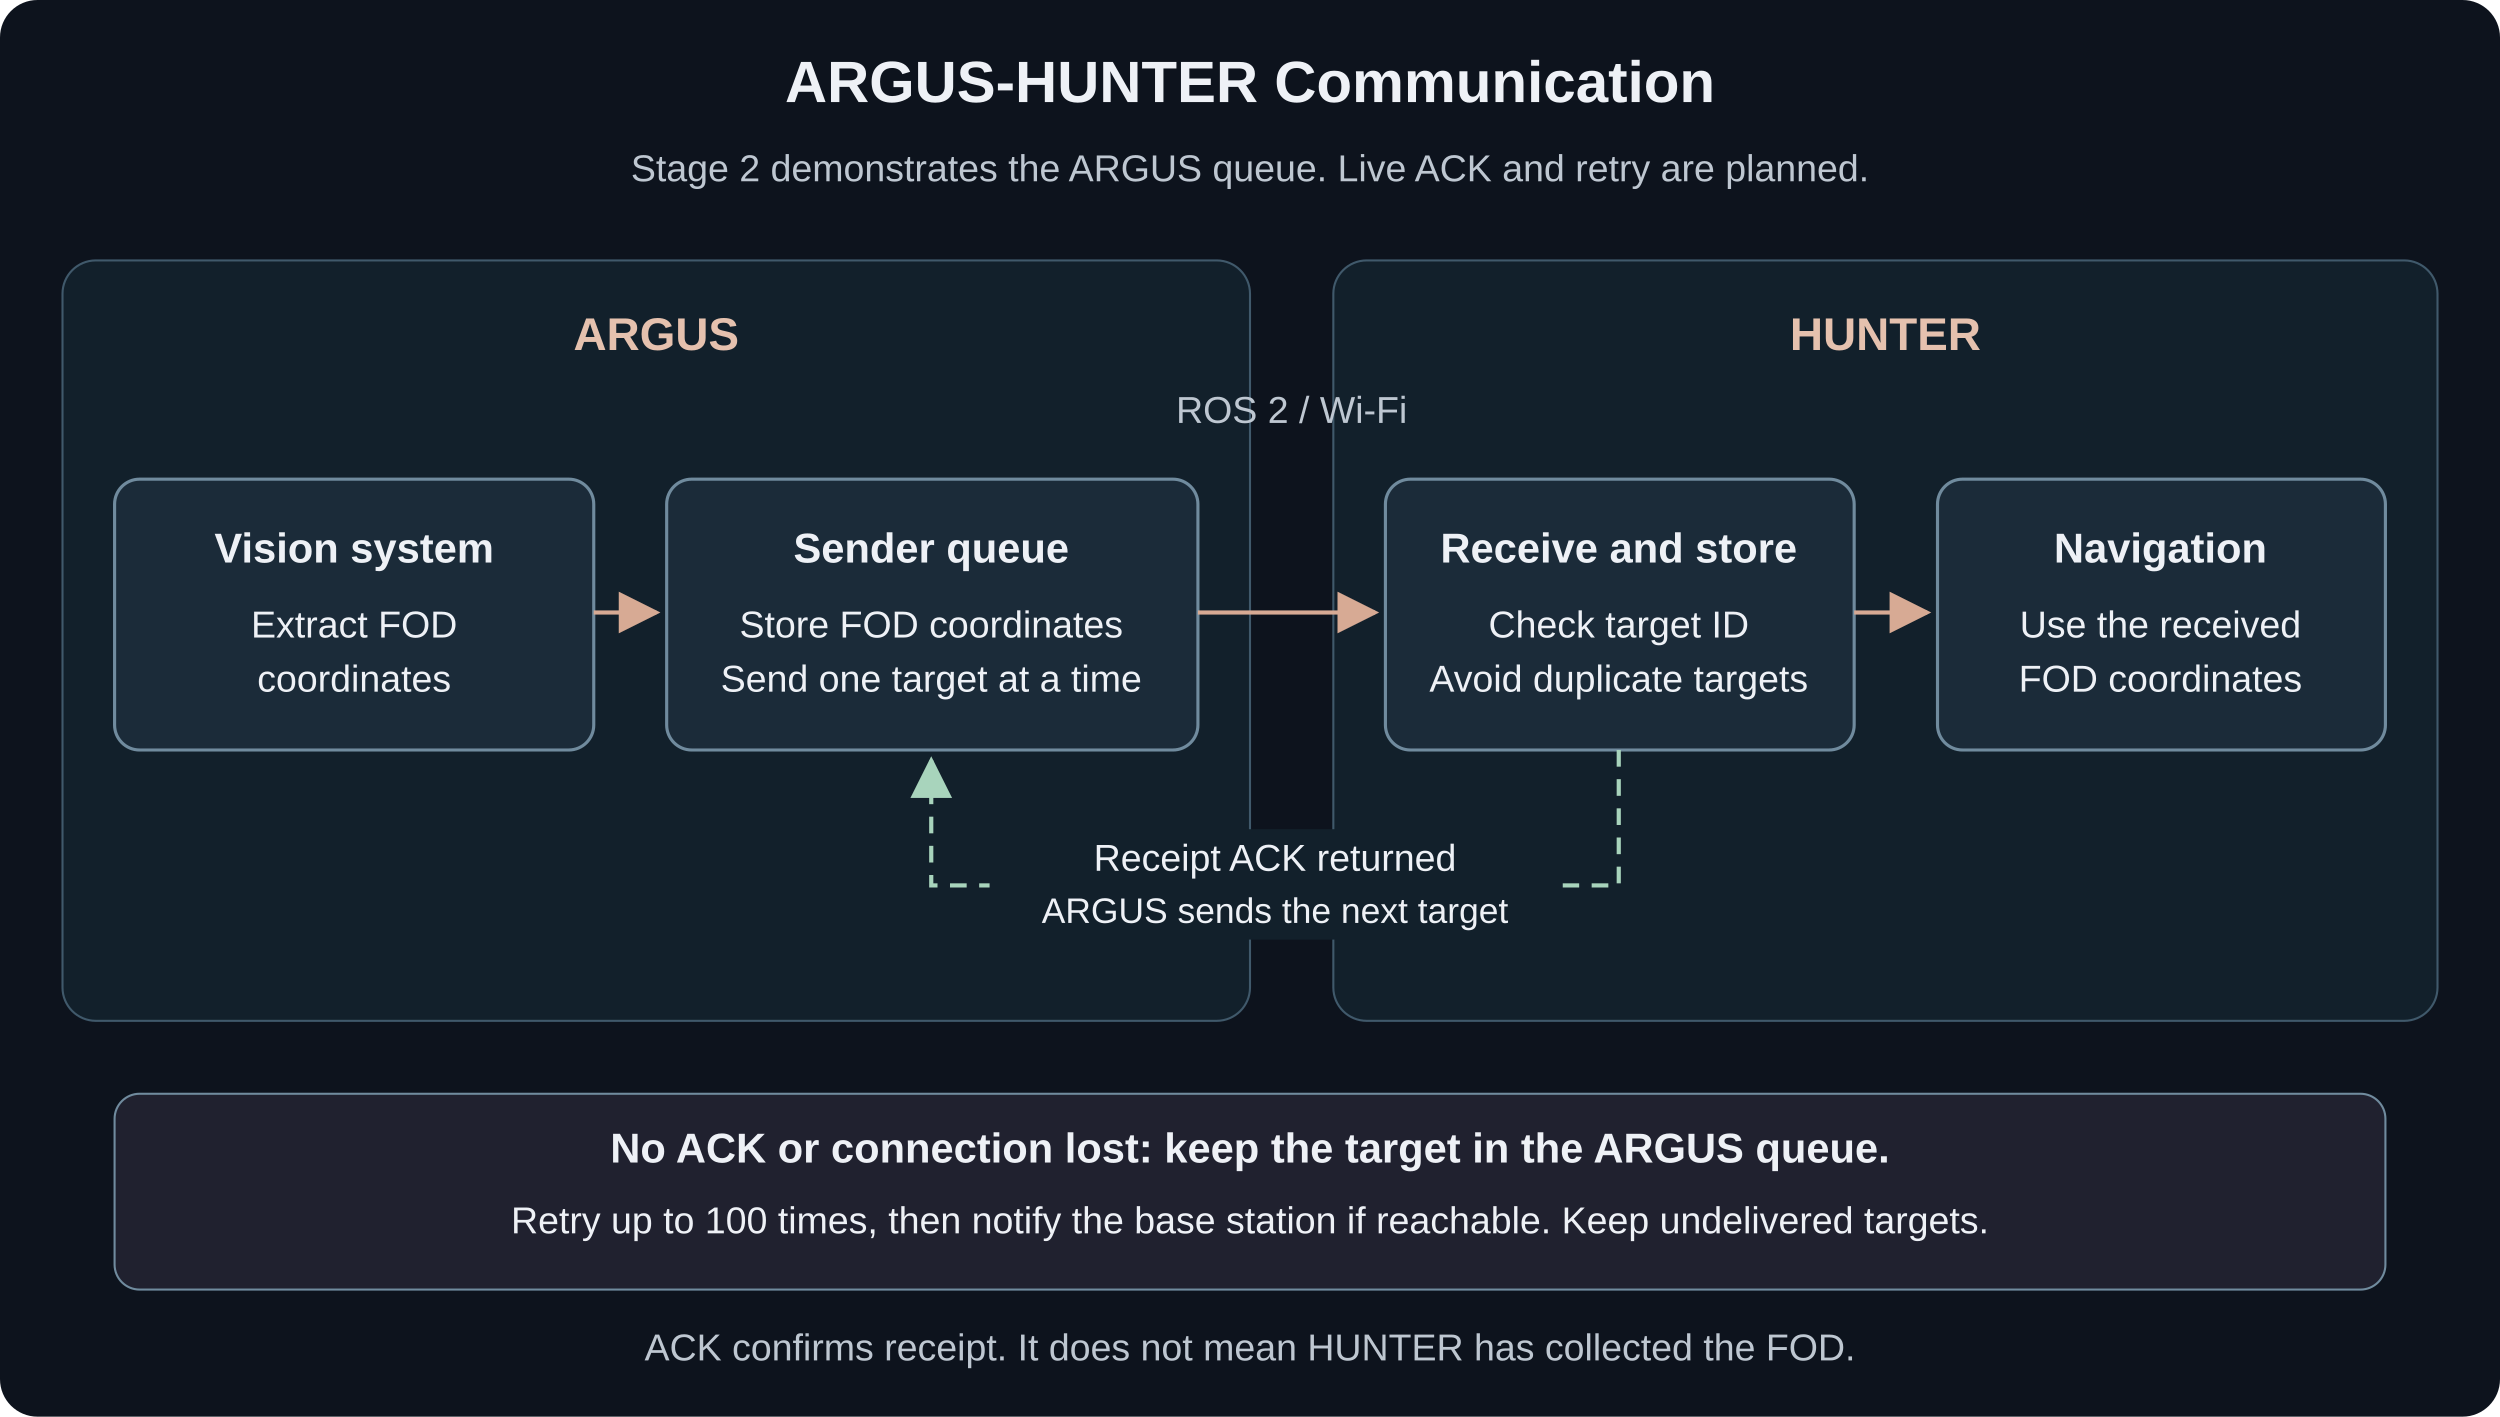
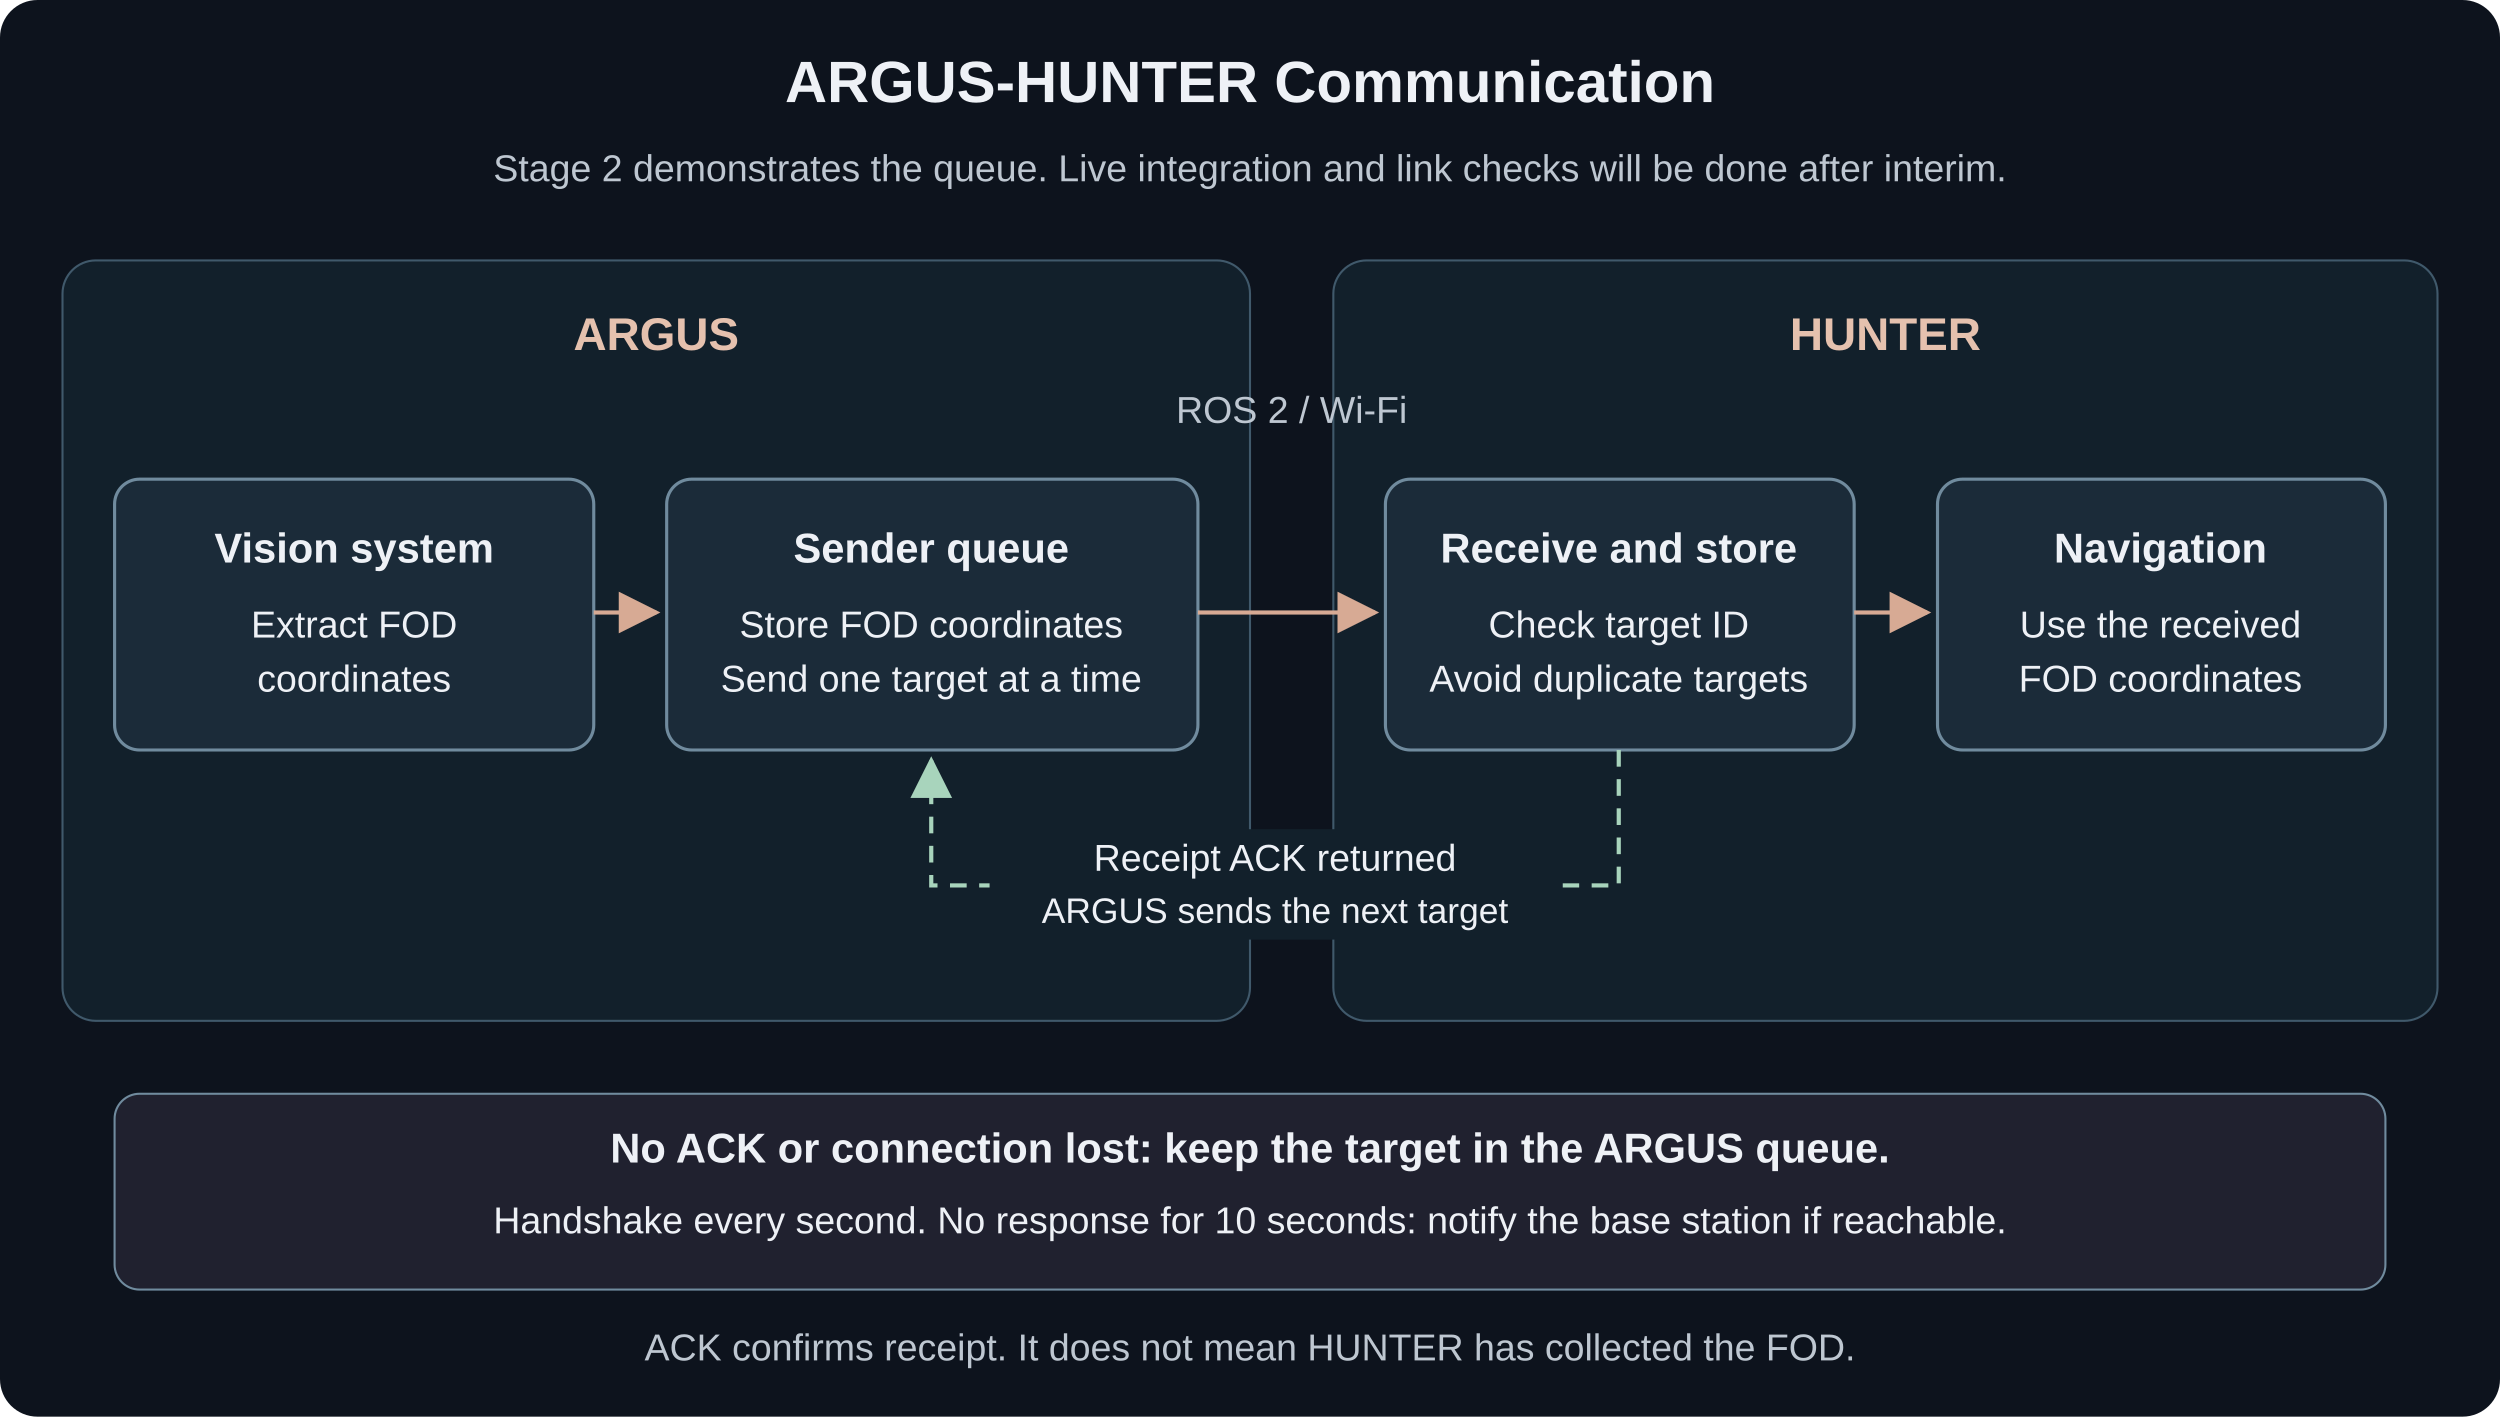
<svg xmlns="http://www.w3.org/2000/svg" viewBox="0 0 1200 680" width="1200" height="680" role="img" aria-labelledby="title desc">
  <defs>
    <marker id="send" viewBox="0 0 10 10" refX="9" refY="5" markerWidth="10" markerHeight="10" orient="auto-start-reverse">
      <path d="M0 0L10 5L0 10Z" fill="#d7aa94" />
    </marker>
    <marker id="ack" viewBox="0 0 10 10" refX="9" refY="5" markerWidth="10" markerHeight="10" orient="auto">
      <path d="M0 0L10 5L0 10Z" fill="#a8d4bc" />
    </marker>
    <style>text{font-family:Arial,sans-serif;fill:#eef1f6;text-anchor:middle} .title{font-size:28px;font-weight:600}.heading{font-size:22px;font-weight:600;fill:#e5c1ae}.label{font-size:20px;font-weight:600}.body{font-size:18px}.note{font-size:18px;fill:#bec7d1}.box{fill:#1b2b39;stroke:#708b9e;stroke-width:1.5}.flow{fill:none;stroke:#d7aa94;stroke-width:2;marker-end:url(#send)}.ack{fill:none;stroke:#a8d4bc;stroke-width:2;stroke-dasharray:8 6;marker-end:url(#ack)}</style>
  </defs>
  <rect width="1200" height="680" rx="18" fill="#0d131d" />
  <text class="title" x="600" y="49">ARGUS-HUNTER Communication</text>
-   <text class="note" x="600" y="87">Stage 2 demonstrates the ARGUS queue. Live ACK and retry are planned.</text>
+   <text class="note" x="600" y="87">Stage 2 demonstrates the queue. Live integration and link checks will be done after interim.</text>
  <rect x="30" y="125" width="570" height="365" rx="16" fill="#12202b" stroke="#40596b" />
  <rect x="640" y="125" width="530" height="365" rx="16" fill="#12202b" stroke="#40596b" />
  <text class="heading" x="315" y="168">ARGUS</text>
  <text class="heading" x="905" y="168">HUNTER</text>
  <rect class="box" x="55" y="230" width="230" height="130" rx="12" />
  <text class="label" x="170" y="270">Vision system</text>
  <text class="body" x="170" y="306">Extract FOD</text>
  <text class="body" x="170" y="332">coordinates</text>
  <rect class="box" x="320" y="230" width="255" height="130" rx="12" />
  <text class="label" x="447" y="270">Sender queue</text>
  <text class="body" x="447" y="306">Store FOD coordinates</text>
  <text class="body" x="447" y="332">Send one target at a time</text>
  <rect class="box" x="665" y="230" width="225" height="130" rx="12" />
  <text class="label" x="777" y="270">Receive and store</text>
  <text class="body" x="777" y="306">Check target ID</text>
  <text class="body" x="777" y="332">Avoid duplicate targets</text>
  <rect class="box" x="930" y="230" width="215" height="130" rx="12" />
  <text class="label" x="1037" y="270">Navigation</text>
  <text class="body" x="1037" y="306">Use the received</text>
  <text class="body" x="1037" y="332">FOD coordinates</text>
  <path class="flow" d="M285 294H315" />
  <path class="flow" d="M575 294H660" />
  <path class="flow" d="M890 294H925" />
  <text class="note" x="620" y="203">ROS 2 / Wi-Fi</text>
  <path class="ack" d="M777 360V425H447V365" />
  <rect x="475" y="398" width="275" height="53" rx="8" fill="#12202b" />
  <text x="612" y="418" font-size="18" fill="#a8d4bc">Receipt ACK returned</text>
  <text x="612" y="443" font-size="17" fill="#a8d4bc">ARGUS sends the next target</text>
  <rect x="55" y="525" width="1090" height="94" rx="12" fill="#20212f" stroke="#708b9e" />
  <text class="label" x="600" y="558">No ACK or connection lost: keep the target in the ARGUS queue.</text>
-   <text class="body" x="600" y="592">Retry up to 100 times, then notify the base station if reachable. Keep undelivered targets.</text>
+   <text class="body" x="600" y="592">Handshake every second. No response for 10 seconds: notify the base station if reachable.</text>
  <text class="note" x="600" y="653">ACK confirms receipt. It does not mean HUNTER has collected the FOD.</text>
</svg>
